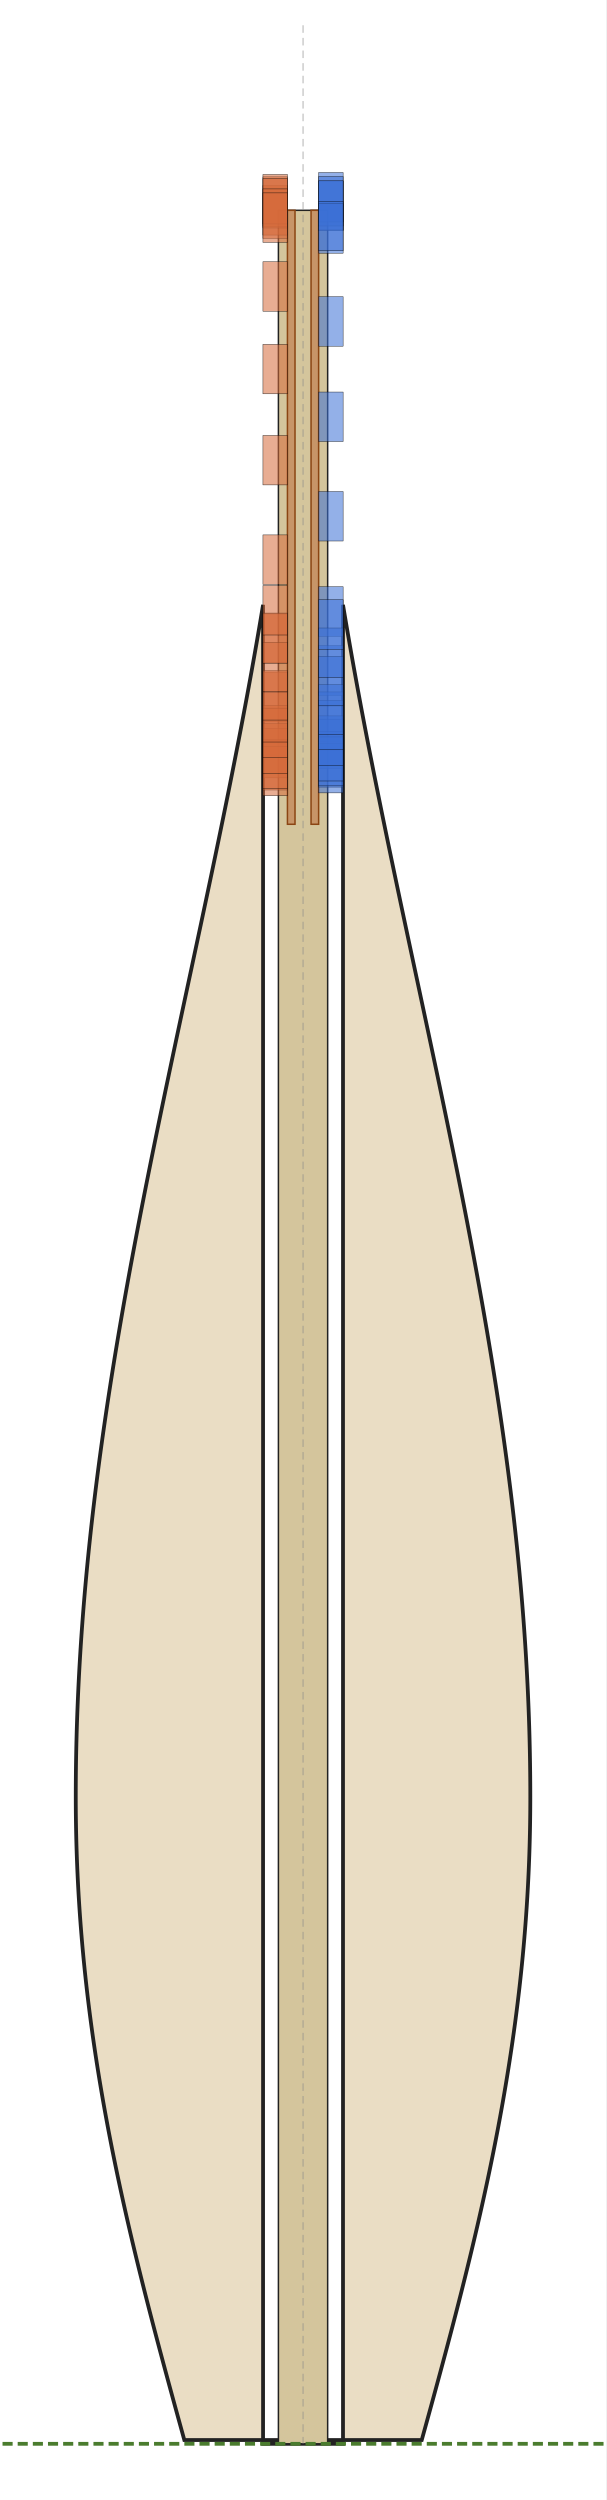
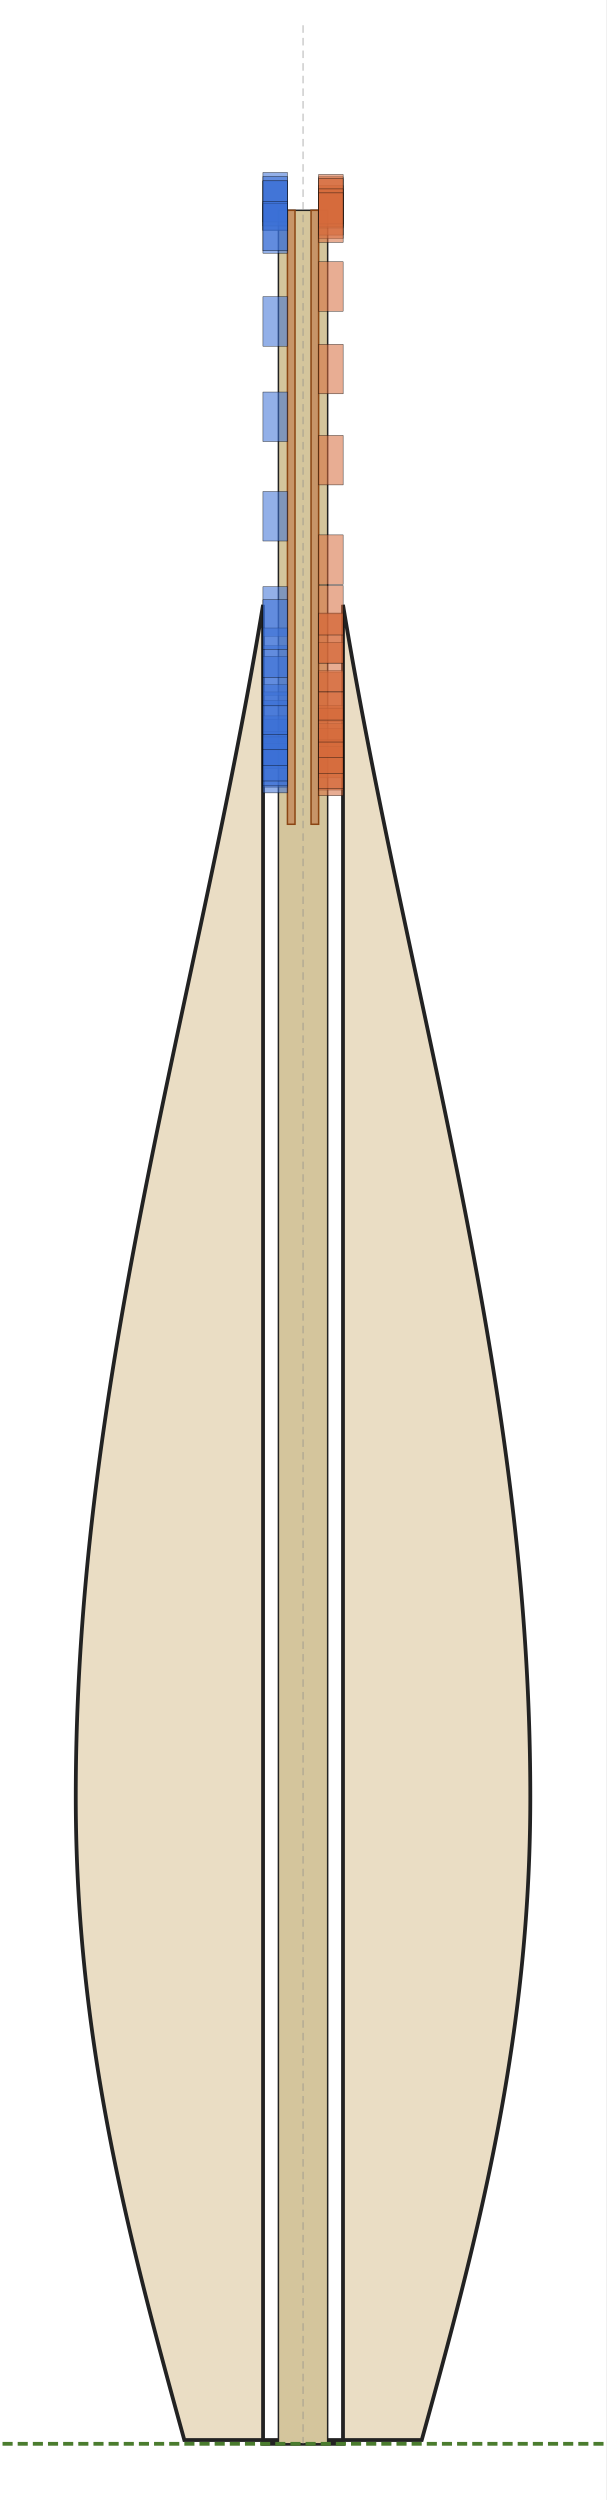
<svg xmlns="http://www.w3.org/2000/svg" viewBox="-240 -20 480 1980" preserveAspectRatio="xMidYMid meet">
  <rect x="-240" y="-20" width="480" height="1980" fill="#fff" />
  <path d="M -94.013 1912.507 L -94.960 1909.075 L -95.907 1905.642 L -96.853 1902.210 L -97.799 1898.777 L -98.743 1895.344 L -99.687 1891.911 L -100.629 1888.478 L -101.571 1885.044 L -102.511 1881.610 L -103.449 1878.175 L -104.387 1874.741 L -105.322 1871.306 L -106.256 1867.870 L -107.188 1864.434 L -108.118 1860.998 L -109.047 1857.561 L -109.973 1854.124 L -110.897 1850.686 L -111.818 1847.247 L -112.737 1843.808 L -113.654 1840.368 L -114.568 1836.928 L -115.479 1833.487 L -116.387 1830.046 L -117.293 1826.603 L -118.195 1823.160 L -119.094 1819.716 L -119.990 1816.272 L -120.883 1812.826 L -121.772 1809.380 L -122.658 1805.933 L -123.540 1802.485 L -124.419 1799.036 L -125.293 1795.586 L -126.164 1792.136 L -127.031 1788.684 L -127.893 1785.231 L -128.751 1781.778 L -129.605 1778.323 L -130.455 1774.867 L -131.300 1771.410 L -132.141 1767.952 L -132.976 1764.493 L -133.808 1761.033 L -134.634 1757.571 L -135.455 1754.109 L -136.271 1750.645 L -137.082 1747.180 L -137.888 1743.714 L -138.689 1740.246 L -139.484 1736.777 L -140.273 1733.307 L -141.057 1729.835 L -141.836 1726.362 L -142.608 1722.888 L -143.375 1719.412 L -144.136 1715.935 L -144.891 1712.457 L -145.639 1708.977 L -146.382 1705.495 L -147.118 1702.012 L -147.848 1698.527 L -148.571 1695.041 L -149.288 1691.553 L -149.999 1688.064 L -150.703 1684.573 L -151.400 1681.081 L -152.090 1677.587 L -152.773 1674.091 L -153.449 1670.593 L -154.118 1667.094 L -154.781 1663.593 L -155.435 1660.091 L -156.083 1656.586 L -156.723 1653.080 L -157.356 1649.572 L -157.982 1646.062 L -158.600 1642.551 L -159.210 1639.037 L -159.812 1635.522 L -160.407 1632.005 L -160.994 1628.486 L -161.573 1624.965 L -162.144 1621.442 L -162.707 1617.918 L -163.262 1614.391 L -163.809 1610.862 L -164.348 1607.332 L -164.879 1603.799 L -165.401 1600.265 L -165.914 1596.728 L -166.420 1593.189 L -166.917 1589.649 L -167.405 1586.106 L -167.885 1582.561 L -168.356 1579.014 L -168.818 1575.465 L -169.271 1571.914 L -169.716 1568.361 L -170.152 1564.805 L -170.579 1561.248 L -170.997 1557.688 L -171.406 1554.127 L -171.806 1550.563 L -172.197 1546.996 L -172.579 1543.428 L -172.951 1539.857 L -173.315 1536.285 L -173.669 1532.710 L -174.014 1529.132 L -174.349 1525.553 L -174.676 1521.971 L -174.992 1518.387 L -175.300 1514.801 L -175.597 1511.212 L -175.886 1507.621 L -176.164 1504.028 L -176.434 1500.433 L -176.693 1496.835 L -176.943 1493.235 L -177.183 1489.632 L -177.414 1486.028 L -177.635 1482.421 L -177.846 1478.811 L -178.048 1475.199 L -178.239 1471.585 L -178.421 1467.969 L -178.593 1464.350 L -178.755 1460.729 L -178.907 1457.105 L -179.050 1453.479 L -179.182 1449.851 L -179.305 1446.220 L -179.418 1442.587 L -179.520 1438.951 L -179.613 1435.313 L -179.696 1431.673 L -179.769 1428.030 L -179.832 1424.385 L -179.885 1420.738 L -179.928 1417.088 L -179.961 1413.436 L -179.984 1409.781 L -179.997 1406.124 L -180.000 1402.464 L -179.995 1398.803 L -179.982 1395.139 L -179.961 1391.474 L -179.933 1387.807 L -179.898 1384.138 L -179.854 1380.468 L -179.804 1376.795 L -179.746 1373.121 L -179.680 1369.445 L -179.606 1365.767 L -179.526 1362.087 L -179.437 1358.406 L -179.341 1354.722 L -179.238 1351.037 L -179.127 1347.350 L -179.008 1343.662 L -178.883 1339.971 L -178.749 1336.279 L -178.608 1332.585 L -178.460 1328.889 L -178.304 1325.191 L -178.141 1321.491 L -177.971 1317.790 L -177.793 1314.087 L -177.607 1310.382 L -177.414 1306.675 L -177.214 1302.967 L -177.007 1299.257 L -176.792 1295.545 L -176.570 1291.831 L -176.341 1288.116 L -176.104 1284.399 L -175.861 1280.680 L -175.609 1276.959 L -175.351 1273.237 L -175.086 1269.513 L -174.813 1265.787 L -174.534 1262.059 L -174.247 1258.330 L -173.953 1254.599 L -173.652 1250.866 L -173.344 1247.132 L -173.029 1243.396 L -172.707 1239.658 L -172.378 1235.919 L -172.042 1232.178 L -171.699 1228.435 L -171.350 1224.690 L -170.993 1220.944 L -170.630 1217.197 L -170.260 1213.447 L -169.883 1209.696 L -169.500 1205.944 L -169.109 1202.190 L -168.713 1198.434 L -168.309 1194.677 L -167.899 1190.918 L -167.482 1187.157 L -167.059 1183.395 L -166.630 1179.631 L -166.194 1175.866 L -165.751 1172.100 L -165.302 1168.331 L -164.847 1164.561 L -164.386 1160.790 L -163.918 1157.017 L -163.444 1153.243 L -162.964 1149.467 L -162.478 1145.690 L -161.985 1141.911 L -161.487 1138.131 L -160.983 1134.349 L -160.472 1130.566 L -159.956 1126.782 L -159.434 1122.996 L -158.906 1119.209 L -158.372 1115.420 L -157.832 1111.630 L -157.287 1107.838 L -156.736 1104.045 L -156.179 1100.251 L -155.617 1096.456 L -155.050 1092.659 L -154.477 1088.861 L -153.898 1085.061 L -153.314 1081.260 L -152.725 1077.458 L -152.131 1073.655 L -151.531 1069.851 L -150.926 1066.045 L -150.316 1062.238 L -149.701 1058.429 L -149.081 1054.620 L -148.456 1050.809 L -147.826 1046.997 L -147.191 1043.184 L -146.551 1039.370 L -145.907 1035.555 L -145.258 1031.738 L -144.604 1027.921 L -143.945 1024.102 L -143.283 1020.282 L -142.615 1016.461 L -141.943 1012.639 L -141.267 1008.816 L -140.587 1004.992 L -139.902 1001.167 L -139.213 997.341 L -138.520 993.514 L -137.823 989.686 L -137.122 985.857 L -136.417 982.027 L -135.707 978.196 L -134.995 974.365 L -134.278 970.532 L -133.558 966.698 L -132.833 962.864 L -132.106 959.028 L -131.375 955.192 L -130.640 951.355 L -129.902 947.517 L -129.160 943.679 L -128.416 939.839 L -127.668 935.999 L -126.917 932.158 L -126.162 928.316 L -125.405 924.474 L -124.645 920.630 L -123.882 916.786 L -123.116 912.942 L -122.347 909.097 L -121.575 905.251 L -120.801 901.404 L -120.024 897.557 L -119.245 893.709 L -118.463 889.861 L -117.679 886.012 L -116.893 882.162 L -116.104 878.312 L -115.313 874.462 L -114.520 870.610 L -113.725 866.759 L -112.928 862.907 L -112.129 859.054 L -111.328 855.201 L -110.525 851.348 L -109.721 847.494 L -108.914 843.640 L -108.107 839.785 L -107.298 835.930 L -106.487 832.075 L -105.675 828.219 L -104.861 824.363 L -104.047 820.507 L -103.231 816.650 L -102.414 812.793 L -101.596 808.936 L -100.777 805.079 L -99.957 801.221 L -99.137 797.364 L -98.315 793.506 L -97.493 789.648 L -96.670 785.789 L -95.847 781.931 L -95.023 778.072 L -94.199 774.214 L -93.374 770.355 L -92.550 766.496 L -91.724 762.638 L -90.899 758.779 L -90.074 754.920 L -89.249 751.061 L -88.423 747.202 L -87.598 743.343 L -86.773 739.484 L -85.949 735.626 L -85.124 731.767 L -84.300 727.909 L -83.477 724.050 L -82.654 720.192 L -81.832 716.334 L -81.010 712.476 L -80.190 708.618 L -79.370 704.760 L -78.550 700.903 L -77.732 697.046 L -76.915 693.189 L -76.099 689.332 L -75.284 685.476 L -74.471 681.620 L -73.659 677.764 L -72.848 673.909 L -72.038 670.054 L -71.230 666.199 L -70.424 662.345 L -69.619 658.491 L -68.816 654.637 L -68.015 650.784 L -67.215 646.932 L -66.418 643.080 L -65.622 639.228 L -64.829 635.377 L -64.038 631.526 L -63.249 627.676 L -62.462 623.826 L -61.677 619.977 L -60.895 616.129 L -60.115 612.281 L -59.338 608.433 L -58.563 604.587 L -57.791 600.741 L -57.022 596.895 L -56.255 593.051 L -55.492 589.207 L -54.731 585.363 L -53.973 581.521 L -53.218 577.679 L -52.467 573.838 L -51.718 569.997 L -50.973 566.157 L -50.231 562.319 L -49.492 558.481 L -48.757 554.643 L -48.025 550.807 L -47.297 546.972 L -46.572 543.137 L -45.851 539.303 L -45.134 535.470 L -44.420 531.638 L -43.710 527.807 L -43.004 523.977 L -42.302 520.148 L -41.605 516.320 L -40.911 512.492 L -40.221 508.666 L -39.536 504.841 L -38.854 501.017 L -38.177 497.194 L -37.505 493.372 L -36.837 489.551 L -36.173 485.731 L -35.514 481.912 L -34.859 478.094 L -34.209 474.277 L -33.564 470.462 L -32.923 466.647 L -32.288 462.834 L -31.657 459.022 L -31.657 1915.500 L 31.657 1915.500 L 31.657 459.022 L 32.288 462.834 L 32.923 466.647 L 33.564 470.462 L 34.209 474.277 L 34.859 478.094 L 35.514 481.912 L 36.173 485.731 L 36.837 489.551 L 37.505 493.372 L 38.177 497.194 L 38.854 501.017 L 39.536 504.841 L 40.221 508.666 L 40.911 512.492 L 41.605 516.320 L 42.302 520.148 L 43.004 523.977 L 43.710 527.807 L 44.420 531.638 L 45.134 535.470 L 45.851 539.303 L 46.572 543.137 L 47.297 546.972 L 48.025 550.807 L 48.757 554.643 L 49.492 558.481 L 50.231 562.319 L 50.973 566.157 L 51.718 569.997 L 52.467 573.838 L 53.218 577.679 L 53.973 581.521 L 54.731 585.363 L 55.492 589.207 L 56.255 593.051 L 57.022 596.895 L 57.791 600.741 L 58.563 604.587 L 59.338 608.433 L 60.115 612.281 L 60.895 616.129 L 61.677 619.977 L 62.462 623.826 L 63.249 627.676 L 64.038 631.526 L 64.829 635.377 L 65.622 639.228 L 66.418 643.080 L 67.215 646.932 L 68.015 650.784 L 68.816 654.637 L 69.619 658.491 L 70.424 662.345 L 71.230 666.199 L 72.038 670.054 L 72.848 673.909 L 73.659 677.764 L 74.471 681.620 L 75.284 685.476 L 76.099 689.332 L 76.915 693.189 L 77.732 697.046 L 78.550 700.903 L 79.370 704.760 L 80.190 708.618 L 81.010 712.476 L 81.832 716.334 L 82.654 720.192 L 83.477 724.050 L 84.300 727.909 L 85.124 731.767 L 85.949 735.626 L 86.773 739.484 L 87.598 743.343 L 88.423 747.202 L 89.249 751.061 L 90.074 754.920 L 90.899 758.779 L 91.724 762.638 L 92.550 766.496 L 93.374 770.355 L 94.199 774.214 L 95.023 778.072 L 95.847 781.931 L 96.670 785.789 L 97.493 789.648 L 98.315 793.506 L 99.137 797.364 L 99.957 801.221 L 100.777 805.079 L 101.596 808.936 L 102.414 812.793 L 103.231 816.650 L 104.047 820.507 L 104.861 824.363 L 105.675 828.219 L 106.487 832.075 L 107.298 835.930 L 108.107 839.785 L 108.914 843.640 L 109.721 847.494 L 110.525 851.348 L 111.328 855.201 L 112.129 859.054 L 112.928 862.907 L 113.725 866.759 L 114.520 870.610 L 115.313 874.462 L 116.104 878.312 L 116.893 882.162 L 117.679 886.012 L 118.463 889.861 L 119.245 893.709 L 120.024 897.557 L 120.801 901.404 L 121.575 905.251 L 122.347 909.097 L 123.116 912.942 L 123.882 916.786 L 124.645 920.630 L 125.405 924.474 L 126.162 928.316 L 126.917 932.158 L 127.668 935.999 L 128.416 939.839 L 129.160 943.679 L 129.902 947.517 L 130.640 951.355 L 131.375 955.192 L 132.106 959.028 L 132.833 962.864 L 133.558 966.698 L 134.278 970.532 L 134.995 974.365 L 135.707 978.196 L 136.417 982.027 L 137.122 985.857 L 137.823 989.686 L 138.520 993.514 L 139.213 997.341 L 139.902 1001.167 L 140.587 1004.992 L 141.267 1008.816 L 141.943 1012.639 L 142.615 1016.461 L 143.283 1020.282 L 143.945 1024.102 L 144.604 1027.921 L 145.258 1031.738 L 145.907 1035.555 L 146.551 1039.370 L 147.191 1043.184 L 147.826 1046.997 L 148.456 1050.809 L 149.081 1054.620 L 149.701 1058.429 L 150.316 1062.238 L 150.926 1066.045 L 151.531 1069.851 L 152.131 1073.655 L 152.725 1077.458 L 153.314 1081.260 L 153.898 1085.061 L 154.477 1088.861 L 155.050 1092.659 L 155.617 1096.456 L 156.179 1100.251 L 156.736 1104.045 L 157.287 1107.838 L 157.832 1111.630 L 158.372 1115.420 L 158.906 1119.209 L 159.434 1122.996 L 159.956 1126.782 L 160.472 1130.566 L 160.983 1134.349 L 161.487 1138.131 L 161.985 1141.911 L 162.478 1145.690 L 162.964 1149.467 L 163.444 1153.243 L 163.918 1157.017 L 164.386 1160.790 L 164.847 1164.561 L 165.302 1168.331 L 165.751 1172.100 L 166.194 1175.866 L 166.630 1179.631 L 167.059 1183.395 L 167.482 1187.157 L 167.899 1190.918 L 168.309 1194.677 L 168.713 1198.434 L 169.109 1202.190 L 169.500 1205.944 L 169.883 1209.696 L 170.260 1213.447 L 170.630 1217.197 L 170.993 1220.944 L 171.350 1224.690 L 171.699 1228.435 L 172.042 1232.178 L 172.378 1235.919 L 172.707 1239.658 L 173.029 1243.396 L 173.344 1247.132 L 173.652 1250.866 L 173.953 1254.599 L 174.247 1258.330 L 174.534 1262.059 L 174.813 1265.787 L 175.086 1269.513 L 175.351 1273.237 L 175.609 1276.959 L 175.861 1280.680 L 176.104 1284.399 L 176.341 1288.116 L 176.570 1291.831 L 176.792 1295.545 L 177.007 1299.257 L 177.214 1302.967 L 177.414 1306.675 L 177.607 1310.382 L 177.793 1314.087 L 177.971 1317.790 L 178.141 1321.491 L 178.304 1325.191 L 178.460 1328.889 L 178.608 1332.585 L 178.749 1336.279 L 178.883 1339.971 L 179.008 1343.662 L 179.127 1347.350 L 179.238 1351.037 L 179.341 1354.722 L 179.437 1358.406 L 179.526 1362.087 L 179.606 1365.767 L 179.680 1369.445 L 179.746 1373.121 L 179.804 1376.795 L 179.854 1380.468 L 179.898 1384.138 L 179.933 1387.807 L 179.961 1391.474 L 179.982 1395.139 L 179.995 1398.803 L 180.000 1402.464 L 179.997 1406.124 L 179.984 1409.781 L 179.961 1413.436 L 179.928 1417.088 L 179.885 1420.738 L 179.832 1424.385 L 179.769 1428.030 L 179.696 1431.673 L 179.613 1435.313 L 179.520 1438.951 L 179.418 1442.587 L 179.305 1446.220 L 179.182 1449.851 L 179.050 1453.479 L 178.907 1457.105 L 178.755 1460.729 L 178.593 1464.350 L 178.421 1467.969 L 178.239 1471.585 L 178.048 1475.199 L 177.846 1478.811 L 177.635 1482.421 L 177.414 1486.028 L 177.183 1489.632 L 176.943 1493.235 L 176.693 1496.835 L 176.434 1500.433 L 176.164 1504.028 L 175.886 1507.621 L 175.597 1511.212 L 175.300 1514.801 L 174.992 1518.387 L 174.676 1521.971 L 174.349 1525.553 L 174.014 1529.132 L 173.669 1532.710 L 173.315 1536.285 L 172.951 1539.857 L 172.579 1543.428 L 172.197 1546.996 L 171.806 1550.563 L 171.406 1554.127 L 170.997 1557.688 L 170.579 1561.248 L 170.152 1564.805 L 169.716 1568.361 L 169.271 1571.914 L 168.818 1575.465 L 168.356 1579.014 L 167.885 1582.561 L 167.405 1586.106 L 166.917 1589.649 L 166.420 1593.189 L 165.914 1596.728 L 165.401 1600.265 L 164.879 1603.799 L 164.348 1607.332 L 163.809 1610.862 L 163.262 1614.391 L 162.707 1617.918 L 162.144 1621.442 L 161.573 1624.965 L 160.994 1628.486 L 160.407 1632.005 L 159.812 1635.522 L 159.210 1639.037 L 158.600 1642.551 L 157.982 1646.062 L 157.356 1649.572 L 156.723 1653.080 L 156.083 1656.586 L 155.435 1660.091 L 154.781 1663.593 L 154.118 1667.094 L 153.449 1670.593 L 152.773 1674.091 L 152.090 1677.587 L 151.400 1681.081 L 150.703 1684.573 L 149.999 1688.064 L 149.288 1691.553 L 148.571 1695.041 L 147.848 1698.527 L 147.118 1702.012 L 146.382 1705.495 L 145.639 1708.977 L 144.891 1712.457 L 144.136 1715.935 L 143.375 1719.412 L 142.608 1722.888 L 141.836 1726.362 L 141.057 1729.835 L 140.273 1733.307 L 139.484 1736.777 L 138.689 1740.246 L 137.888 1743.714 L 137.082 1747.180 L 136.271 1750.645 L 135.455 1754.109 L 134.634 1757.571 L 133.808 1761.033 L 132.976 1764.493 L 132.141 1767.952 L 131.300 1771.410 L 130.455 1774.867 L 129.605 1778.323 L 128.751 1781.778 L 127.893 1785.231 L 127.031 1788.684 L 126.164 1792.136 L 125.293 1795.586 L 124.419 1799.036 L 123.540 1802.485 L 122.658 1805.933 L 121.772 1809.380 L 120.883 1812.826 L 119.990 1816.272 L 119.094 1819.716 L 118.195 1823.160 L 117.293 1826.603 L 116.387 1830.046 L 115.479 1833.487 L 114.568 1836.928 L 113.654 1840.368 L 112.737 1843.808 L 111.818 1847.247 L 110.897 1850.686 L 109.973 1854.124 L 109.047 1857.561 L 108.118 1860.998 L 107.188 1864.434 L 106.256 1867.870 L 105.322 1871.306 L 104.387 1874.741 L 103.449 1878.175 L 102.511 1881.610 L 101.571 1885.044 L 100.629 1888.478 L 99.687 1891.911 L 98.743 1895.344 L 97.799 1898.777 L 96.853 1902.210 L 95.907 1905.642 L 94.960 1909.075 L 94.013 1912.507 Z" fill="#e4d4b5" fill-opacity="0.8" stroke="#222" stroke-width="3.0" />
  <rect x="-19.500" y="146.563" width="39.000" height="1768.937" fill="#d4c59c" stroke="#222" stroke-width="1.2" />
  <line x1="-250" y1="1915.500" x2="250" y2="1915.500" stroke="#4a7c2e" stroke-width="3.0" stroke-dasharray="8 4" />
  <rect x="6.350" y="146.558" width="6.000" height="486.270" fill="#c79568" stroke="#8b4513" stroke-width="1.2" />
  <rect x="-12.350" y="146.558" width="6.000" height="486.270" fill="#c79568" stroke="#8b4513" stroke-width="1.2" />
-   <rect x="-31.750" y="126.963" width="19.400" height="39.200" fill="#d46a3a" fill-opacity="0.55" stroke="#000" stroke-width="0.3" />
-   <rect x="12.350" y="123.509" width="19.400" height="39.200" fill="#3a6fd4" fill-opacity="0.55" stroke="#000" stroke-width="0.3" />
-   <rect x="-31.750" y="120.054" width="19.400" height="39.200" fill="#d46a3a" fill-opacity="0.55" stroke="#000" stroke-width="0.3" />
-   <rect x="12.350" y="116.600" width="19.400" height="39.200" fill="#3a6fd4" fill-opacity="0.55" stroke="#000" stroke-width="0.3" />
-   <rect x="-31.750" y="118.175" width="19.400" height="39.200" fill="#d46a3a" fill-opacity="0.55" stroke="#000" stroke-width="0.3" />
-   <rect x="12.350" y="119.775" width="19.400" height="39.200" fill="#3a6fd4" fill-opacity="0.55" stroke="#000" stroke-width="0.3" />
-   <rect x="-31.750" y="121.375" width="19.400" height="39.200" fill="#d46a3a" fill-opacity="0.55" stroke="#000" stroke-width="0.3" />
-   <rect x="12.350" y="122.975" width="19.400" height="39.200" fill="#3a6fd4" fill-opacity="0.55" stroke="#000" stroke-width="0.3" />
-   <rect x="-31.750" y="129.630" width="19.400" height="39.200" fill="#d46a3a" fill-opacity="0.55" stroke="#000" stroke-width="0.3" />
-   <rect x="12.350" y="141.314" width="19.400" height="39.200" fill="#3a6fd4" fill-opacity="0.55" stroke="#000" stroke-width="0.3" />
-   <rect x="-31.750" y="132.780" width="19.400" height="39.200" fill="#d46a3a" fill-opacity="0.55" stroke="#000" stroke-width="0.3" />
-   <rect x="12.350" y="139.435" width="19.400" height="39.200" fill="#3a6fd4" fill-opacity="0.55" stroke="#000" stroke-width="0.3" />
-   <rect x="-31.750" y="187.288" width="19.400" height="39.200" fill="#d46a3a" fill-opacity="0.55" stroke="#000" stroke-width="0.3" />
-   <rect x="12.350" y="214.974" width="19.400" height="39.200" fill="#3a6fd4" fill-opacity="0.55" stroke="#000" stroke-width="0.3" />
-   <rect x="-31.750" y="252.719" width="19.400" height="39.200" fill="#d46a3a" fill-opacity="0.55" stroke="#000" stroke-width="0.3" />
-   <rect x="12.350" y="290.488" width="19.400" height="39.200" fill="#3a6fd4" fill-opacity="0.55" stroke="#000" stroke-width="0.3" />
-   <rect x="-31.750" y="324.855" width="19.400" height="39.200" fill="#d46a3a" fill-opacity="0.55" stroke="#000" stroke-width="0.3" />
-   <rect x="12.350" y="369.279" width="19.400" height="39.200" fill="#3a6fd4" fill-opacity="0.55" stroke="#000" stroke-width="0.3" />
-   <rect x="-31.750" y="403.645" width="19.400" height="39.200" fill="#d46a3a" fill-opacity="0.55" stroke="#000" stroke-width="0.3" />
-   <rect x="12.350" y="444.666" width="19.400" height="39.200" fill="#3a6fd4" fill-opacity="0.55" stroke="#000" stroke-width="0.3" />
-   <rect x="-31.750" y="465.520" width="19.400" height="39.200" fill="#d46a3a" fill-opacity="0.55" stroke="#000" stroke-width="0.3" />
-   <rect x="12.350" y="491.428" width="19.400" height="39.200" fill="#3a6fd4" fill-opacity="0.55" stroke="#000" stroke-width="0.3" />
-   <rect x="-31.750" y="512.256" width="19.400" height="39.200" fill="#d46a3a" fill-opacity="0.55" stroke="#000" stroke-width="0.3" />
-   <rect x="12.350" y="528.029" width="19.400" height="39.200" fill="#3a6fd4" fill-opacity="0.55" stroke="#000" stroke-width="0.3" />
-   <rect x="-31.750" y="538.799" width="19.400" height="39.200" fill="#d46a3a" fill-opacity="0.55" stroke="#000" stroke-width="0.3" />
-   <rect x="12.350" y="549.543" width="19.400" height="39.200" fill="#3a6fd4" fill-opacity="0.55" stroke="#000" stroke-width="0.3" />
-   <rect x="-31.750" y="556.884" width="19.400" height="39.200" fill="#d46a3a" fill-opacity="0.55" stroke="#000" stroke-width="0.3" />
-   <rect x="12.350" y="564.199" width="19.400" height="39.200" fill="#3a6fd4" fill-opacity="0.55" stroke="#000" stroke-width="0.3" />
-   <rect x="-31.750" y="566.485" width="19.400" height="39.200" fill="#d46a3a" fill-opacity="0.55" stroke="#000" stroke-width="0.3" />
-   <rect x="12.350" y="568.771" width="19.400" height="39.200" fill="#3a6fd4" fill-opacity="0.55" stroke="#000" stroke-width="0.3" />
-   <rect x="-31.750" y="571.057" width="19.400" height="39.200" fill="#d46a3a" fill-opacity="0.55" stroke="#000" stroke-width="0.3" />
-   <rect x="12.350" y="563.234" width="19.400" height="39.200" fill="#3a6fd4" fill-opacity="0.55" stroke="#000" stroke-width="0.3" />
-   <rect x="-31.750" y="565.520" width="19.400" height="39.200" fill="#d46a3a" fill-opacity="0.55" stroke="#000" stroke-width="0.3" />
-   <rect x="12.350" y="559.347" width="19.400" height="39.200" fill="#3a6fd4" fill-opacity="0.55" stroke="#000" stroke-width="0.3" />
-   <rect x="-31.750" y="553.175" width="19.400" height="39.200" fill="#d46a3a" fill-opacity="0.55" stroke="#000" stroke-width="0.3" />
-   <rect x="12.350" y="547.003" width="19.400" height="39.200" fill="#3a6fd4" fill-opacity="0.55" stroke="#000" stroke-width="0.3" />
-   <rect x="-31.750" y="540.831" width="19.400" height="39.200" fill="#d46a3a" fill-opacity="0.55" stroke="#000" stroke-width="0.3" />
-   <rect x="12.350" y="534.659" width="19.400" height="39.200" fill="#3a6fd4" fill-opacity="0.55" stroke="#000" stroke-width="0.3" />
-   <rect x="-31.750" y="528.486" width="19.400" height="39.200" fill="#d46a3a" fill-opacity="0.55" stroke="#000" stroke-width="0.3" />
-   <rect x="12.350" y="522.289" width="19.400" height="39.200" fill="#3a6fd4" fill-opacity="0.55" stroke="#000" stroke-width="0.3" />
-   <rect x="-31.750" y="511.087" width="19.400" height="39.200" fill="#d46a3a" fill-opacity="0.55" stroke="#000" stroke-width="0.3" />
-   <rect x="12.350" y="499.835" width="19.400" height="39.200" fill="#3a6fd4" fill-opacity="0.55" stroke="#000" stroke-width="0.3" />
-   <rect x="-31.750" y="488.634" width="19.400" height="39.200" fill="#d46a3a" fill-opacity="0.55" stroke="#000" stroke-width="0.3" />
-   <rect x="12.350" y="477.382" width="19.400" height="39.200" fill="#3a6fd4" fill-opacity="0.55" stroke="#000" stroke-width="0.3" />
-   <rect x="-31.750" y="466.180" width="19.400" height="39.200" fill="#d46a3a" fill-opacity="0.55" stroke="#000" stroke-width="0.3" />
-   <rect x="12.350" y="454.953" width="19.400" height="39.200" fill="#3a6fd4" fill-opacity="0.55" stroke="#000" stroke-width="0.3" />
-   <rect x="-31.750" y="443.727" width="19.400" height="39.200" fill="#d46a3a" fill-opacity="0.55" stroke="#000" stroke-width="0.3" />
+   <rect x="12.350" y="126.963" width="19.400" height="39.200" fill="#d46a3a" fill-opacity="0.55" stroke="#000" stroke-width="0.3" />
+   <rect x="-31.750" y="123.509" width="19.400" height="39.200" fill="#3a6fd4" fill-opacity="0.55" stroke="#000" stroke-width="0.3" />
+   <rect x="12.350" y="120.054" width="19.400" height="39.200" fill="#d46a3a" fill-opacity="0.55" stroke="#000" stroke-width="0.3" />
+   <rect x="-31.750" y="116.600" width="19.400" height="39.200" fill="#3a6fd4" fill-opacity="0.55" stroke="#000" stroke-width="0.3" />
+   <rect x="12.350" y="118.175" width="19.400" height="39.200" fill="#d46a3a" fill-opacity="0.55" stroke="#000" stroke-width="0.3" />
+   <rect x="-31.750" y="119.775" width="19.400" height="39.200" fill="#3a6fd4" fill-opacity="0.55" stroke="#000" stroke-width="0.3" />
+   <rect x="12.350" y="121.375" width="19.400" height="39.200" fill="#d46a3a" fill-opacity="0.55" stroke="#000" stroke-width="0.3" />
+   <rect x="-31.750" y="122.975" width="19.400" height="39.200" fill="#3a6fd4" fill-opacity="0.55" stroke="#000" stroke-width="0.3" />
+   <rect x="12.350" y="129.630" width="19.400" height="39.200" fill="#d46a3a" fill-opacity="0.55" stroke="#000" stroke-width="0.3" />
+   <rect x="-31.750" y="141.314" width="19.400" height="39.200" fill="#3a6fd4" fill-opacity="0.55" stroke="#000" stroke-width="0.3" />
+   <rect x="12.350" y="132.780" width="19.400" height="39.200" fill="#d46a3a" fill-opacity="0.55" stroke="#000" stroke-width="0.3" />
+   <rect x="-31.750" y="139.435" width="19.400" height="39.200" fill="#3a6fd4" fill-opacity="0.55" stroke="#000" stroke-width="0.3" />
+   <rect x="12.350" y="187.288" width="19.400" height="39.200" fill="#d46a3a" fill-opacity="0.55" stroke="#000" stroke-width="0.3" />
+   <rect x="-31.750" y="214.974" width="19.400" height="39.200" fill="#3a6fd4" fill-opacity="0.55" stroke="#000" stroke-width="0.3" />
+   <rect x="12.350" y="252.719" width="19.400" height="39.200" fill="#d46a3a" fill-opacity="0.55" stroke="#000" stroke-width="0.3" />
+   <rect x="-31.750" y="290.488" width="19.400" height="39.200" fill="#3a6fd4" fill-opacity="0.55" stroke="#000" stroke-width="0.3" />
+   <rect x="12.350" y="324.855" width="19.400" height="39.200" fill="#d46a3a" fill-opacity="0.55" stroke="#000" stroke-width="0.3" />
+   <rect x="-31.750" y="369.279" width="19.400" height="39.200" fill="#3a6fd4" fill-opacity="0.55" stroke="#000" stroke-width="0.3" />
+   <rect x="12.350" y="403.645" width="19.400" height="39.200" fill="#d46a3a" fill-opacity="0.55" stroke="#000" stroke-width="0.3" />
+   <rect x="-31.750" y="444.666" width="19.400" height="39.200" fill="#3a6fd4" fill-opacity="0.55" stroke="#000" stroke-width="0.3" />
+   <rect x="12.350" y="465.520" width="19.400" height="39.200" fill="#d46a3a" fill-opacity="0.55" stroke="#000" stroke-width="0.3" />
+   <rect x="-31.750" y="491.428" width="19.400" height="39.200" fill="#3a6fd4" fill-opacity="0.55" stroke="#000" stroke-width="0.3" />
+   <rect x="12.350" y="512.256" width="19.400" height="39.200" fill="#d46a3a" fill-opacity="0.55" stroke="#000" stroke-width="0.3" />
+   <rect x="-31.750" y="528.029" width="19.400" height="39.200" fill="#3a6fd4" fill-opacity="0.55" stroke="#000" stroke-width="0.3" />
+   <rect x="12.350" y="538.799" width="19.400" height="39.200" fill="#d46a3a" fill-opacity="0.55" stroke="#000" stroke-width="0.3" />
+   <rect x="-31.750" y="549.543" width="19.400" height="39.200" fill="#3a6fd4" fill-opacity="0.55" stroke="#000" stroke-width="0.3" />
+   <rect x="12.350" y="556.884" width="19.400" height="39.200" fill="#d46a3a" fill-opacity="0.55" stroke="#000" stroke-width="0.3" />
+   <rect x="-31.750" y="564.199" width="19.400" height="39.200" fill="#3a6fd4" fill-opacity="0.55" stroke="#000" stroke-width="0.3" />
+   <rect x="12.350" y="566.485" width="19.400" height="39.200" fill="#d46a3a" fill-opacity="0.55" stroke="#000" stroke-width="0.3" />
+   <rect x="-31.750" y="568.771" width="19.400" height="39.200" fill="#3a6fd4" fill-opacity="0.55" stroke="#000" stroke-width="0.3" />
+   <rect x="12.350" y="571.057" width="19.400" height="39.200" fill="#d46a3a" fill-opacity="0.55" stroke="#000" stroke-width="0.3" />
+   <rect x="-31.750" y="563.234" width="19.400" height="39.200" fill="#3a6fd4" fill-opacity="0.55" stroke="#000" stroke-width="0.3" />
+   <rect x="12.350" y="565.520" width="19.400" height="39.200" fill="#d46a3a" fill-opacity="0.55" stroke="#000" stroke-width="0.3" />
+   <rect x="-31.750" y="559.347" width="19.400" height="39.200" fill="#3a6fd4" fill-opacity="0.55" stroke="#000" stroke-width="0.3" />
+   <rect x="12.350" y="553.175" width="19.400" height="39.200" fill="#d46a3a" fill-opacity="0.55" stroke="#000" stroke-width="0.3" />
+   <rect x="-31.750" y="547.003" width="19.400" height="39.200" fill="#3a6fd4" fill-opacity="0.55" stroke="#000" stroke-width="0.3" />
+   <rect x="12.350" y="540.831" width="19.400" height="39.200" fill="#d46a3a" fill-opacity="0.55" stroke="#000" stroke-width="0.3" />
+   <rect x="-31.750" y="534.659" width="19.400" height="39.200" fill="#3a6fd4" fill-opacity="0.55" stroke="#000" stroke-width="0.3" />
+   <rect x="12.350" y="528.486" width="19.400" height="39.200" fill="#d46a3a" fill-opacity="0.55" stroke="#000" stroke-width="0.3" />
+   <rect x="-31.750" y="522.289" width="19.400" height="39.200" fill="#3a6fd4" fill-opacity="0.55" stroke="#000" stroke-width="0.3" />
+   <rect x="12.350" y="511.087" width="19.400" height="39.200" fill="#d46a3a" fill-opacity="0.55" stroke="#000" stroke-width="0.3" />
+   <rect x="-31.750" y="499.835" width="19.400" height="39.200" fill="#3a6fd4" fill-opacity="0.55" stroke="#000" stroke-width="0.3" />
+   <rect x="12.350" y="488.634" width="19.400" height="39.200" fill="#d46a3a" fill-opacity="0.55" stroke="#000" stroke-width="0.3" />
+   <rect x="-31.750" y="477.382" width="19.400" height="39.200" fill="#3a6fd4" fill-opacity="0.55" stroke="#000" stroke-width="0.3" />
+   <rect x="12.350" y="466.180" width="19.400" height="39.200" fill="#d46a3a" fill-opacity="0.55" stroke="#000" stroke-width="0.3" />
+   <rect x="-31.750" y="454.953" width="19.400" height="39.200" fill="#3a6fd4" fill-opacity="0.55" stroke="#000" stroke-width="0.3" />
+   <rect x="12.350" y="443.727" width="19.400" height="39.200" fill="#d46a3a" fill-opacity="0.55" stroke="#000" stroke-width="0.3" />
  <line x1="0" y1="0" x2="0" y2="1915.500" stroke="#888" stroke-width="0.5" stroke-dasharray="6 4" />
</svg>
